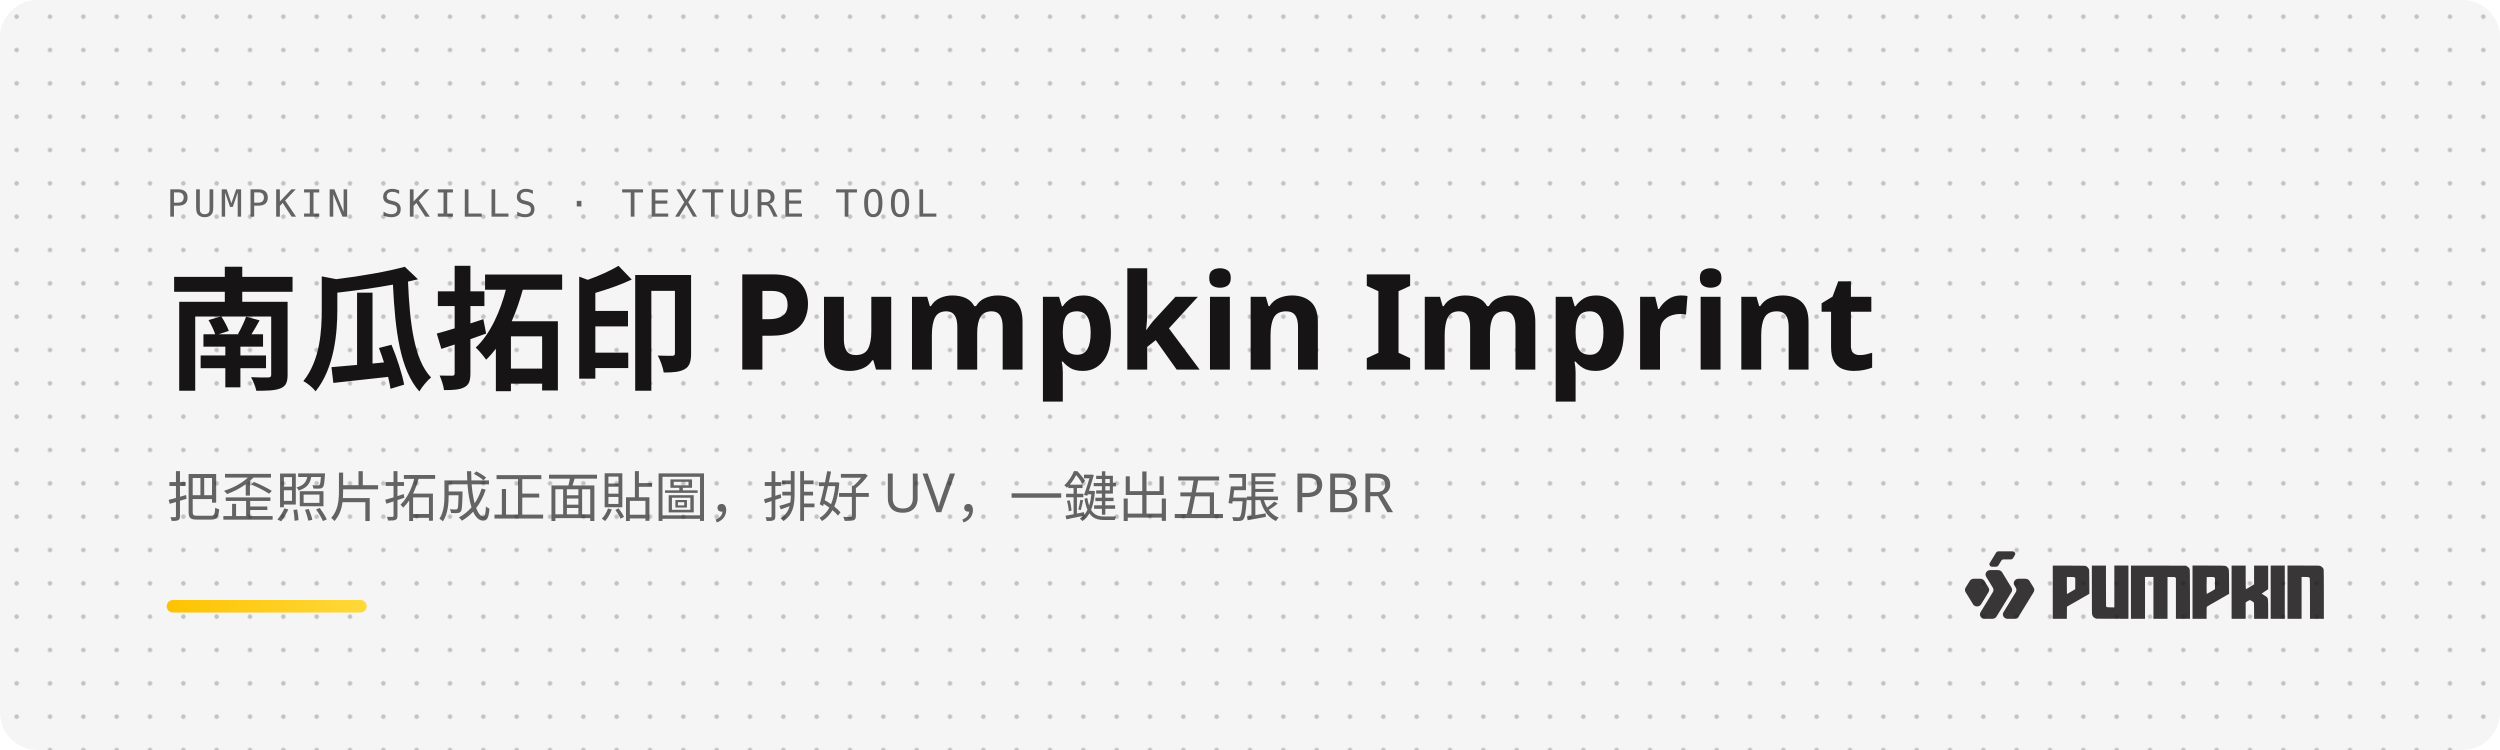
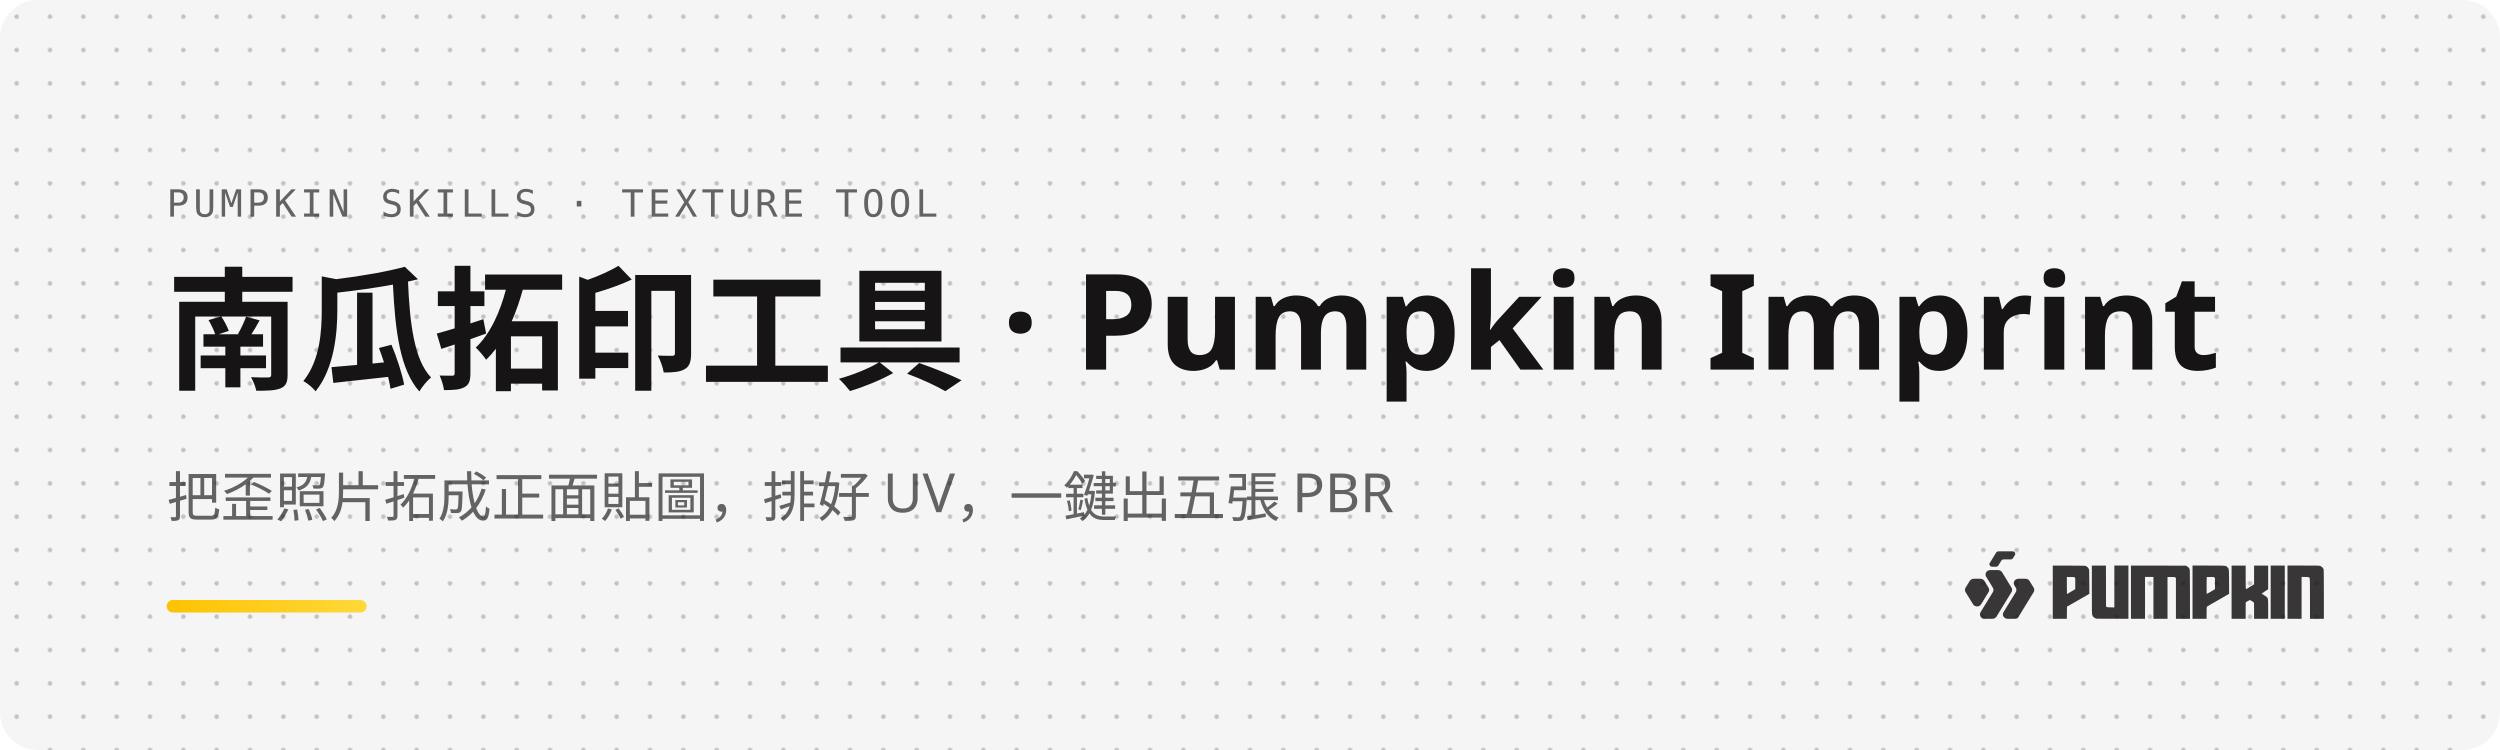
- <svg xmlns="http://www.w3.org/2000/svg" viewBox="0 0 1200 360" width="1200" height="360" role="img" aria-label="南瓜拓印 Pumpkin Imprint">
+ <svg xmlns="http://www.w3.org/2000/svg" viewBox="0 0 1200 360" width="1200" height="360" role="img" aria-label="南瓜拓印工具 · Pumpkin Imprint">
  <defs>
    <pattern id="dots" width="16" height="16" patternUnits="userSpaceOnUse">
      <circle cx="8" cy="8" r="1.1" fill="#161415" opacity="0.22" />
    </pattern>
    <linearGradient id="gold" x1="0" x2="1" y1="0" y2="0">
      <stop offset="0" stop-color="#FDC302" />
      <stop offset="1" stop-color="#FFD83A" />
    </linearGradient>
  </defs>
  <rect width="1200" height="360" rx="18" fill="#F5F5F5" />
  <rect width="1200" height="360" rx="18" fill="url(#dots)" />
  <text x="80" y="104" font-family="'SF Mono','Roboto Mono',Consolas,Menlo,monospace" font-size="18" letter-spacing="2" fill="#161415" opacity="0.65">PUMPKIN SKILLS · TEXTURE TOOL</text>
-   <text x="80" y="182" font-family="'PingFang TC','Microsoft JhengHei','Noto Sans TC','Heiti TC',sans-serif" font-size="64" font-weight="600" fill="#161415">南瓜拓印 Pumpkin Imprint</text>
+   <text x="80" y="182" font-family="'PingFang TC','Microsoft JhengHei','Noto Sans TC','Heiti TC',sans-serif" font-size="64" font-weight="600" fill="#161415">南瓜拓印工具 · Pumpkin Imprint</text>
  <text x="80" y="248" font-family="'PingFang TC','Microsoft JhengHei','Noto Sans TC','Heiti TC',sans-serif" font-size="26" font-weight="400" fill="#161415" opacity="0.65">把歪照片拓成正面貼圖，排好 UV，一鍵出五張 PBR</text>
  <rect x="80" y="288" width="96" height="6" rx="3" fill="url(#gold)" />
  <g transform="translate(940,260) scale(0.1384615)" fill="#161415" opacity="0.85">
    <path d="M327.4,175.1v92.26h48.8l.15-21,.22-21.08,12.82-7.32c7.07-4,24.48-14.06,38.83-22.26l26-14.94-.21-41.8c-.22-41.74-.22-41.81-1.83-44.89a25.38,25.38,0,0,0-9.54-9.51c-2.55-1.25-6.12-1.32-58.93-1.54l-56.31-.15Zm76.19-50.3,1.75,2v37.86l-14.2,8.49c-7.8,4.69-14.35,8.49-14.57,8.49s-.37-13.4-.37-29.72V122.32l12.82.22,12.83.21Z" />
    <path d="M462.89,166.68c0,81,.08,84,1.39,87.5,2,5.41,4.44,8.2,9.25,10.61l4.3,2.2,55.94.22,55.88.15V82.85H540.84V228l-12.75-.3c-12.09-.22-12.82-.29-14.35-1.9l-1.67-1.68-.22-70.58-.15-70.66H462.89Z" />
    <path d="M598.39,175.1v92.26H647.2v-145h29.14v145h48.81v-145l12.82.22,12.82.21,1.75,2,1.75,2V267.36h48.8L803,181.91c-.22-71.53-.37-85.81-1.24-87.34a23.7,23.7,0,0,0-9-9.23l-3.86-2.12L693.68,83l-95.29-.15Z" />
    <path d="M811.84,175.1v92.26h48.8V247c0-15.15.22-20.65,1-21.52.44-.66,6.12-4.1,12.53-7.69s23.53-13.47,38.1-21.82l26.44-15.23-.21-41.8c-.22-47.3.07-44.52-6.2-50.74-5.75-5.57-3.13-5.35-65.2-5.35H811.84ZM888,124.8l1.75,2v37.78l-14,8.5c-7.73,4.61-14.28,8.27-14.57,8.05-.73-.44-.73-57.62-.08-58.35.3-.29,6.05-.44,12.82-.29l12.32.21Z" />
    <path d="M947.33,175.1v92.26h48.81v-57l6.78-4.1c3.71-2.2,7.14-4,7.57-4,1.53,0,12.61,6.67,13.7,8.28.94,1.32,1.09,5.63,1.09,29.21v27.68h48.81v-32.8c0-36.39-.15-37.86-4.52-42.4-1.31-1.39-5.9-4.54-10.2-7s-7.86-4.68-7.86-5,5.1-3.81,11.29-7.91l11.29-7.4v-82h-48.81v65.09l-1.6.88c-.95.44-7.07,4.25-13.7,8.42s-12.45,7.61-13,7.61-.88-9.37-.88-41v-41H947.33Z" />
    <path d="M1082.83,175.1v92.26h48.81V82.85h-48.81Z" />
    <path d="M1141.11,175.1v92.26h48.81v-145h11.65c13.19,0,15.3.58,16.69,4.46.58,1.69.8,22.77.8,71.39v69.12h48.08V182.94c0-55-.3-85.3-.73-87.06-1.17-4.17-6.63-9.73-11.37-11.49-3.86-1.54-5.24-1.54-58.93-1.54h-55Z" />
    <path d="M199.19,174.89l-42.56,69.48c-6.26,10.21,1.57,23,14.09,23h24.34a16.47,16.47,0,0,0,14.09-7.67l52-84.8a14.58,14.58,0,0,0,0-15.32l-14.28-23.3a16.44,16.44,0,0,0-14.08-7.67H208.39c-12.52,0-20.35,12.78-14.09,23l4.89,8a14.53,14.53,0,0,1,0,15.32" />
    <path d="M76.38,128.6H53.5a16.47,16.47,0,0,0-14.09,7.67l-14.28,23.3a14.58,14.58,0,0,0,0,15.32l25.72,42c6.26,10.23,21.91,10.23,28.17,0l25.72-42a14.53,14.53,0,0,0,0-15.32l-14.27-23.3a16.47,16.47,0,0,0-14.09-7.67" />
    <path d="M137.74,98.56H110.6c-12.5,0-20.33,12.74-14.1,23l23.17,38.06a14.56,14.56,0,0,1,0,15.3L77.08,244.37a14.58,14.58,0,0,0,0,15.32,16.5,16.5,0,0,0,14.09,7.67h27.09a16.48,16.48,0,0,0,14.08-7.67l52-84.81a14.56,14.56,0,0,0,0-15.3l-32.47-53.32a16.45,16.45,0,0,0-14.11-7.7" />
    <path d="M130.81,86.82H117c-7.08,0-11.51-7.23-8-13l22-35.88a9.31,9.31,0,0,1,8-4.33h49.05a9.31,9.31,0,0,1,8,4.33,8.23,8.23,0,0,1,0,8.68l-6.47,10.57a9.34,9.34,0,0,1-8,4.33H156.94a9.32,9.32,0,0,0-8,4.34L138.78,82.48a9.32,9.32,0,0,1-8,4.34" />
  </g>
</svg>
